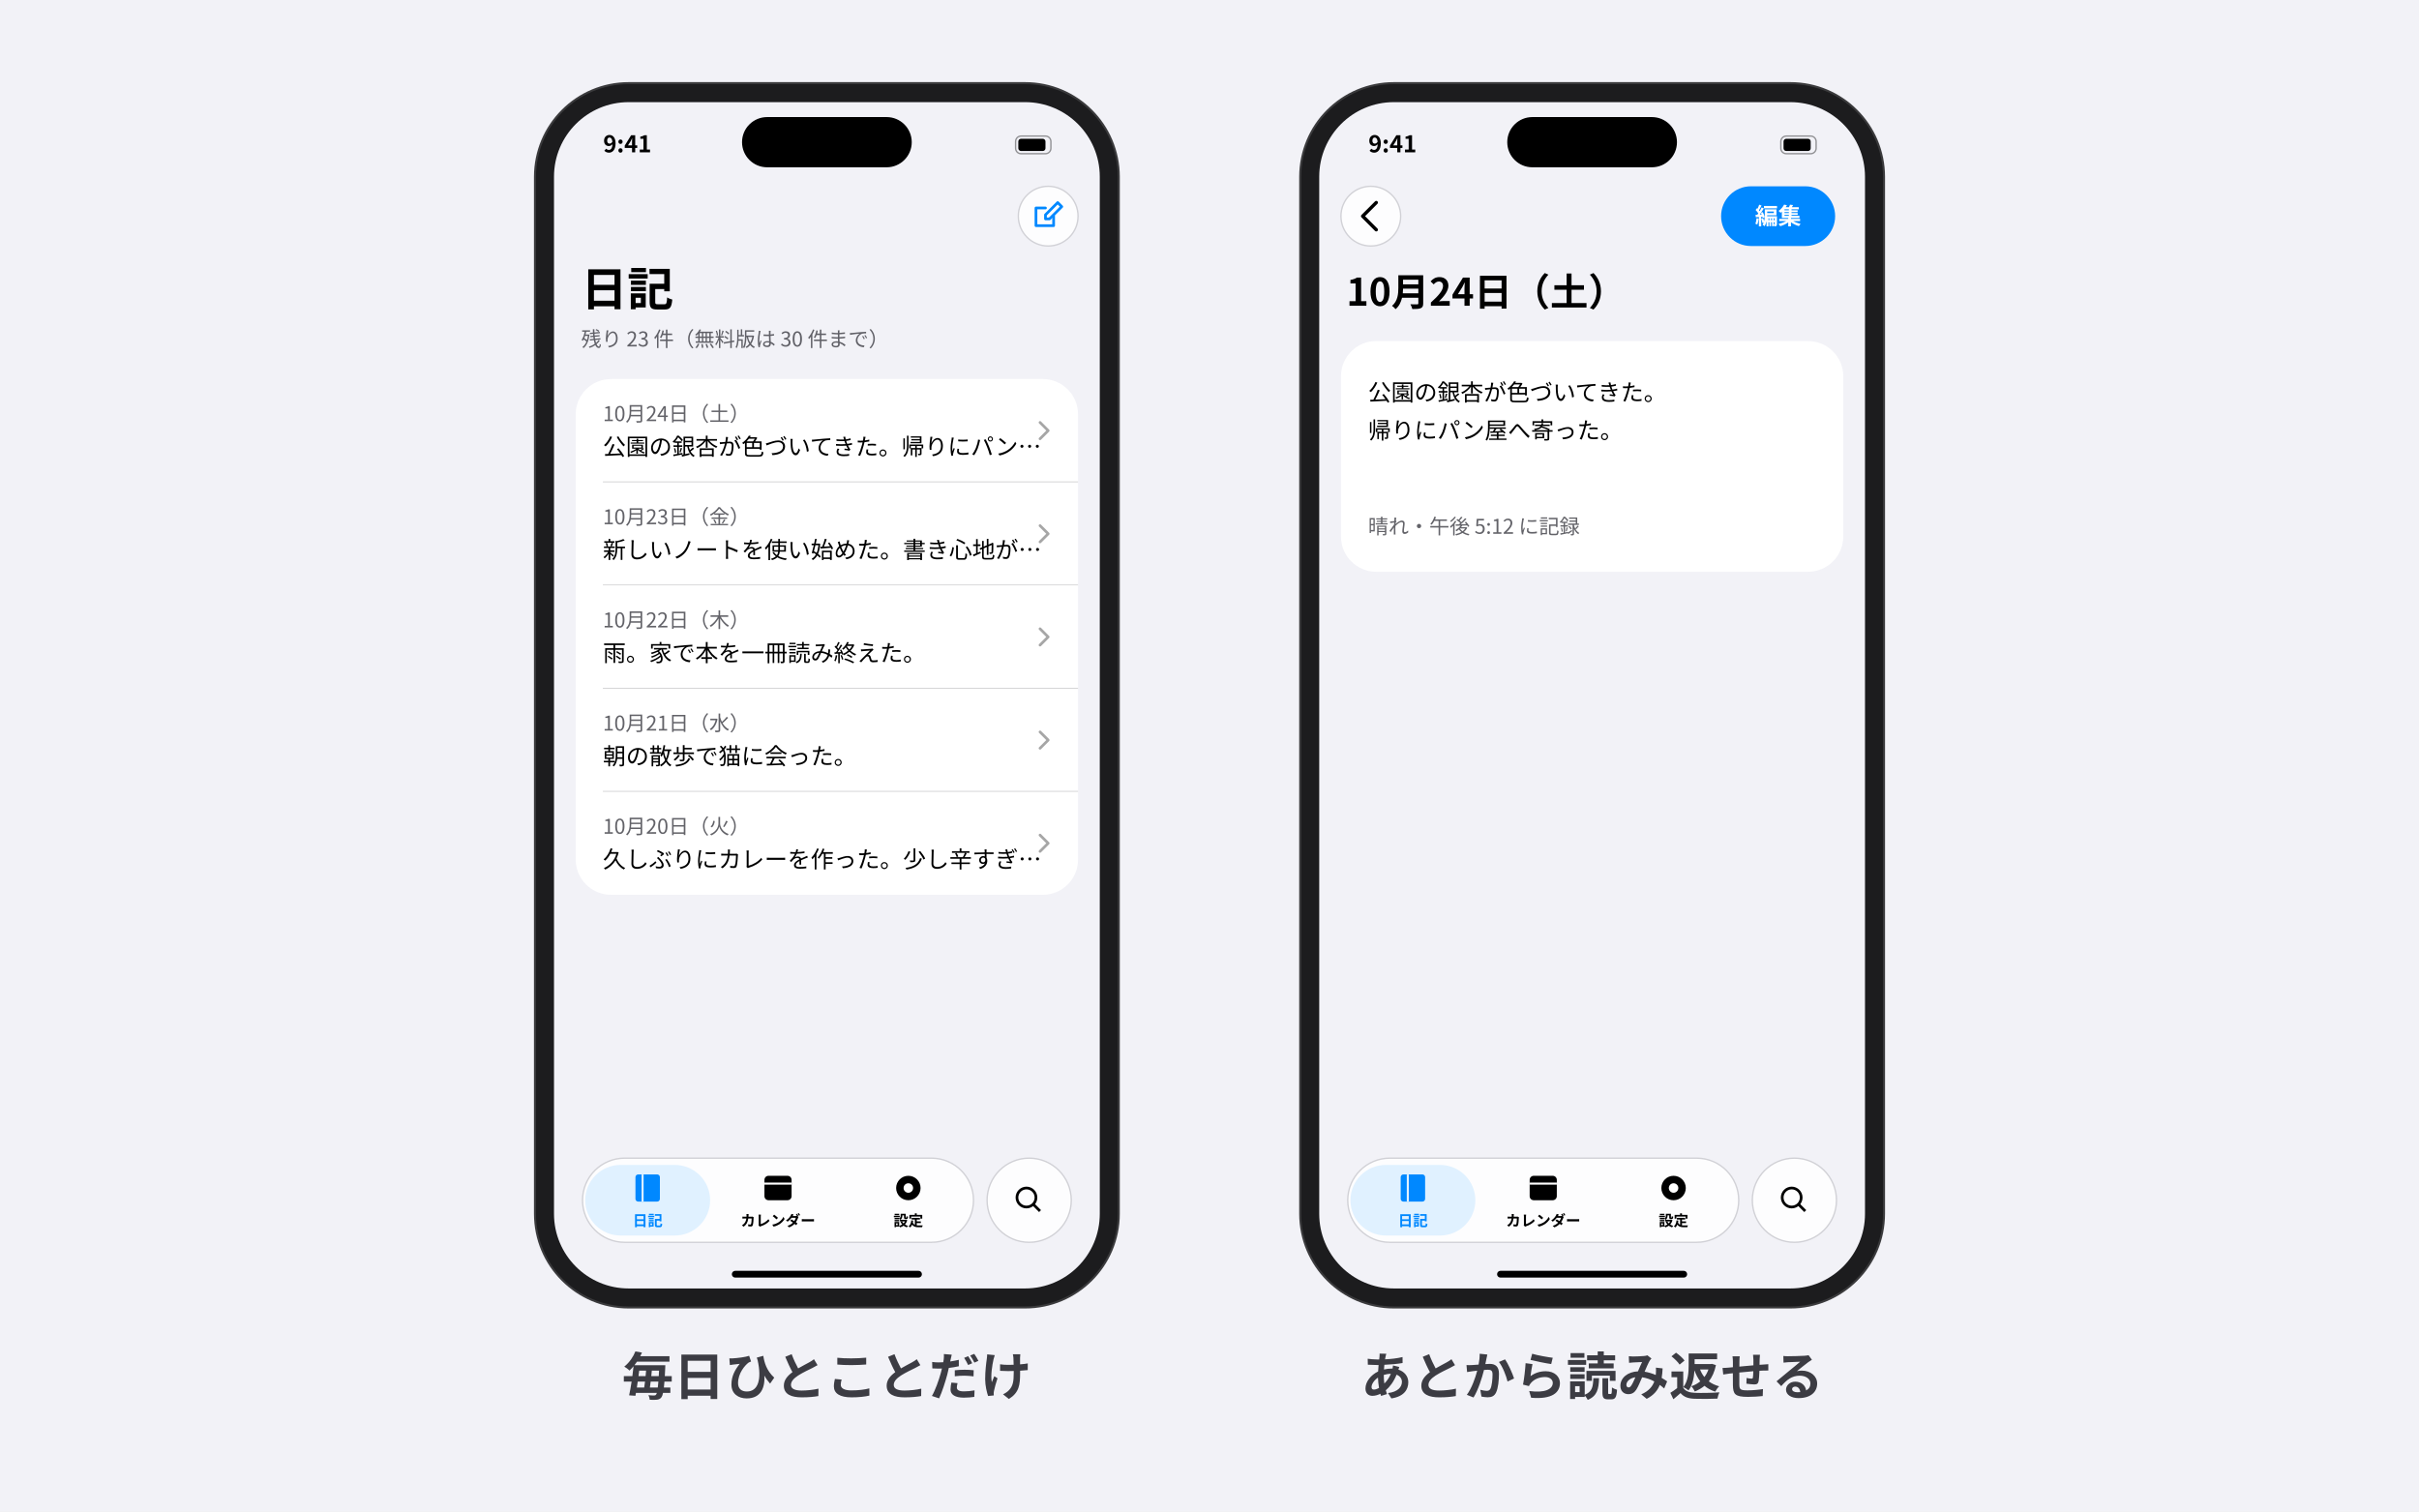
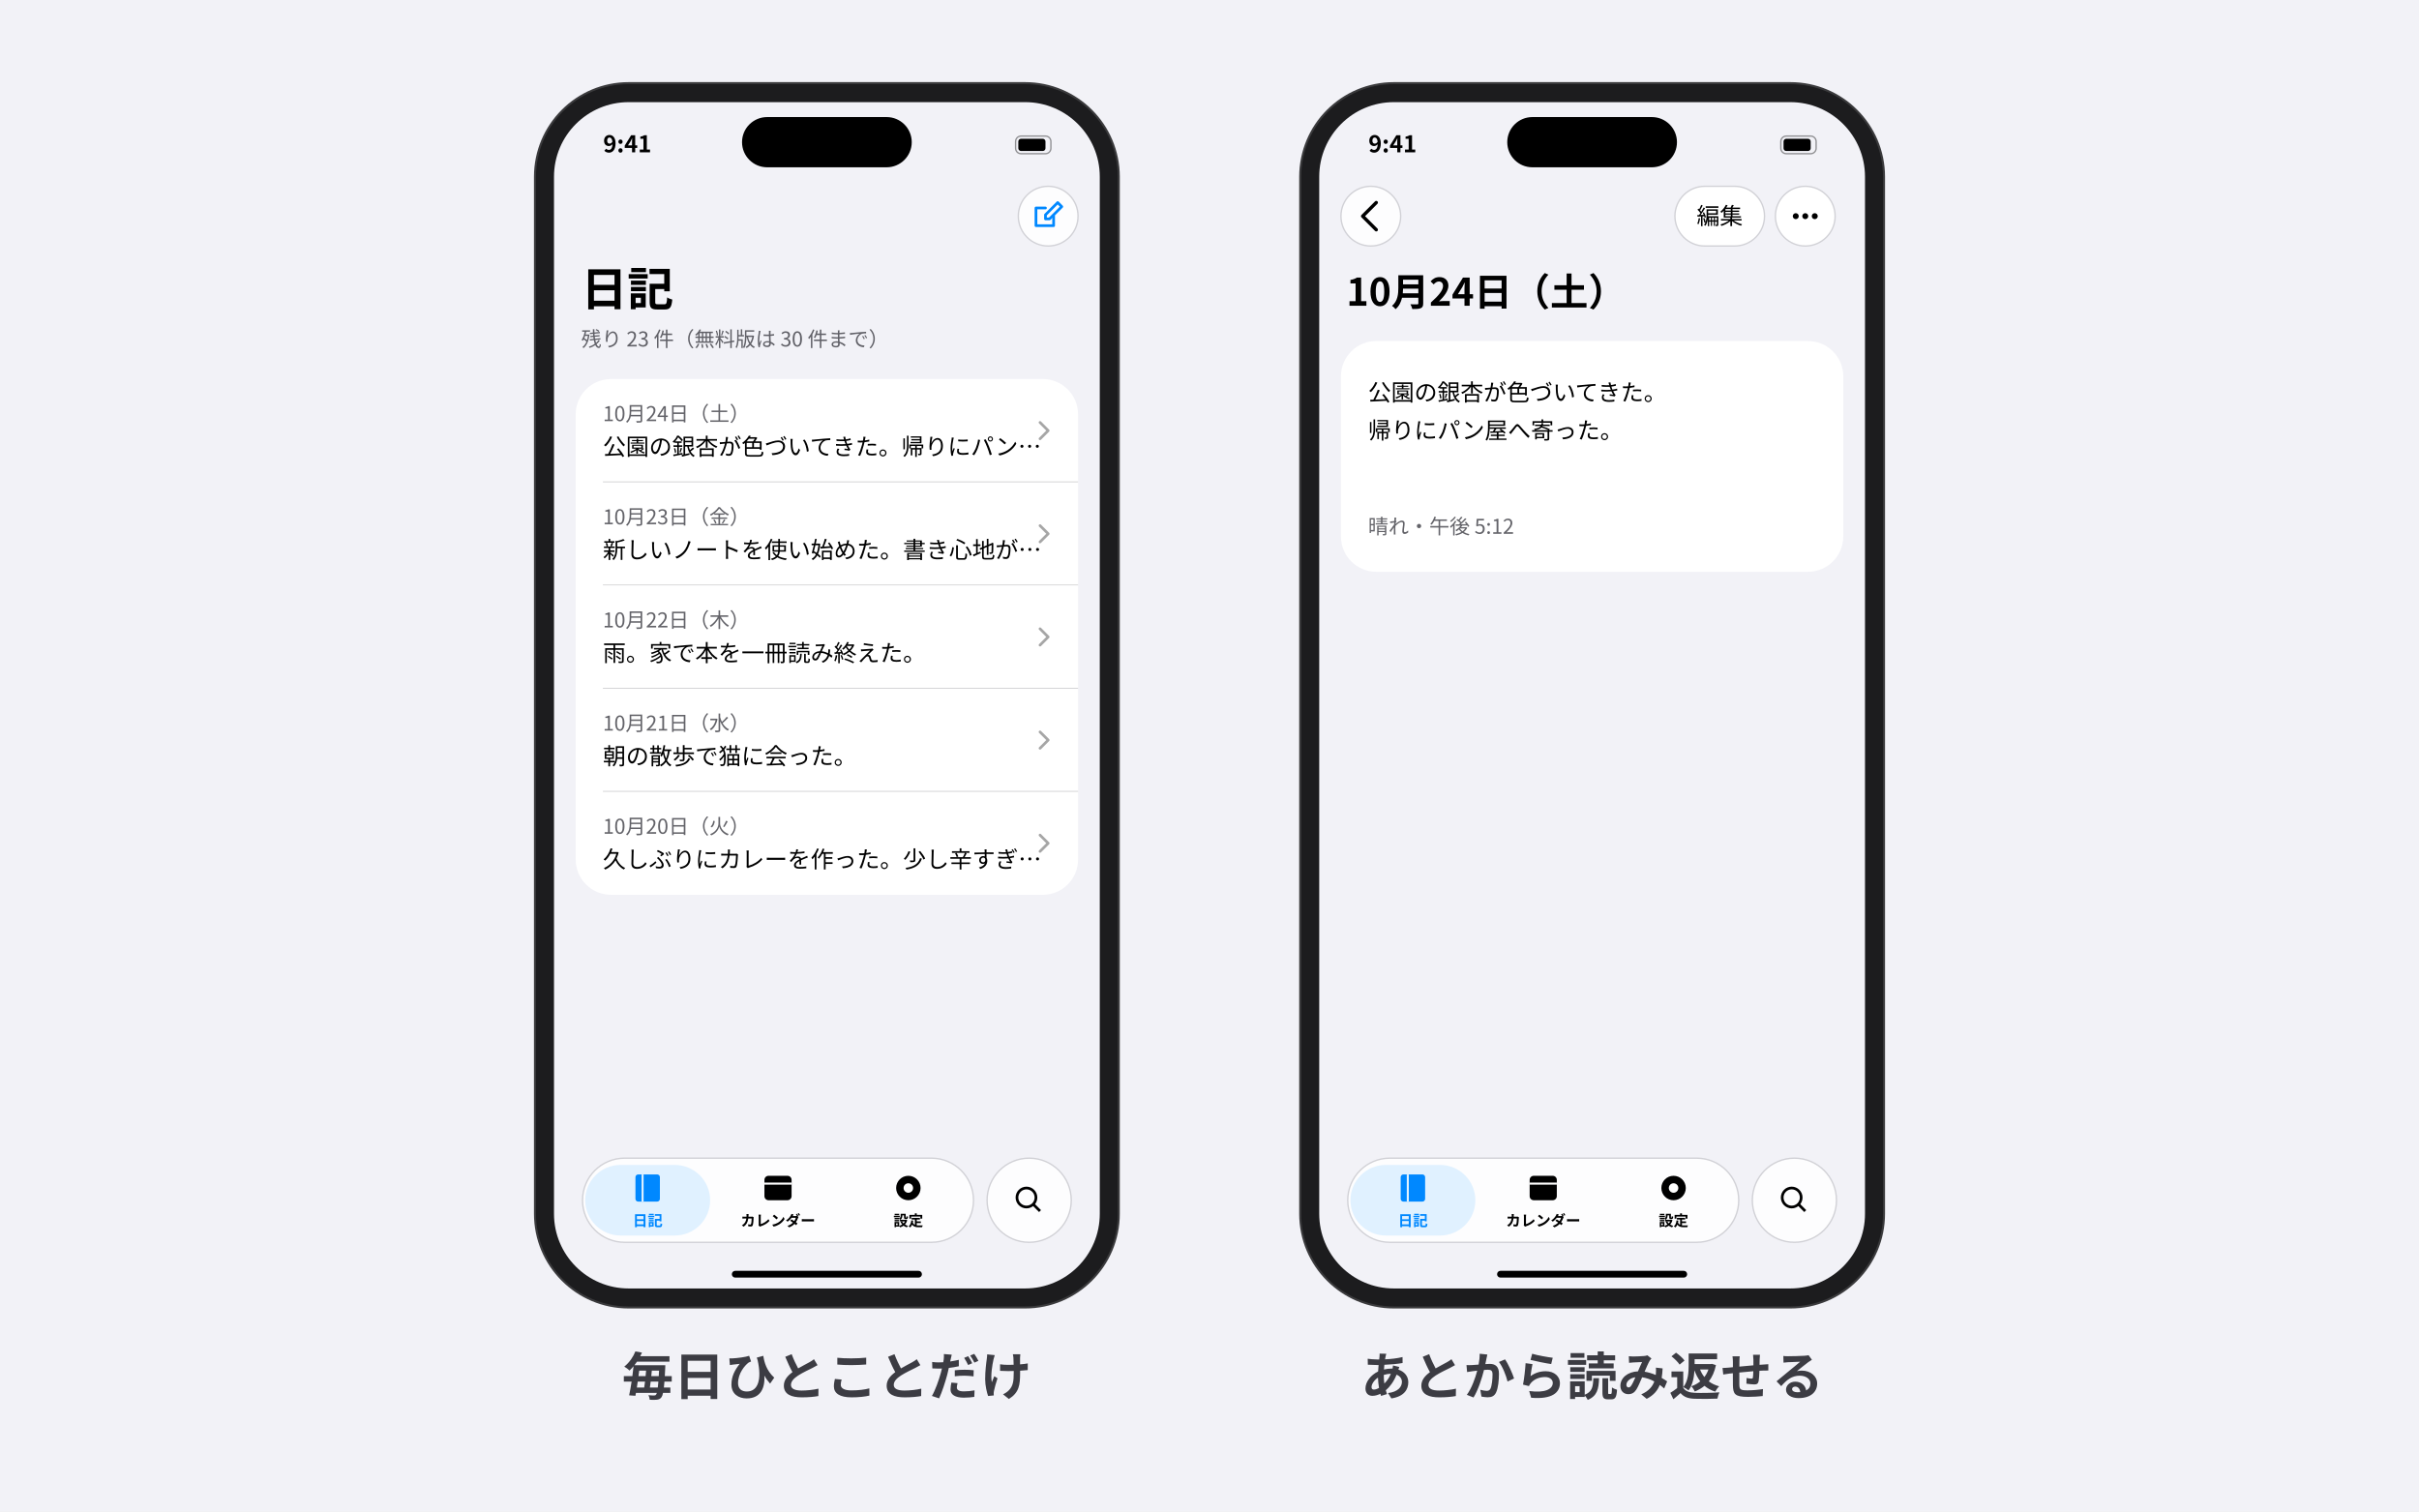
<svg xmlns="http://www.w3.org/2000/svg" width="1600" height="1000" viewBox="0 0 1600 1000">
  <rect width="100%" height="100%" fill="#F2F2F7" />
  <clipPath id="clipL">
    <rect x="366.43" y="67.572" width="360.998" height="784.856" rx="49.39" />
  </clipPath>
  <rect x="353.858" y="55" width="386.142" height="810" rx="61.962" fill="#1C1C1E" stroke="#3A3A3C" stroke-width="1.347" />
  <g clip-path="url(#clipL)">
    <svg viewBox="0 0 402 874" data-bg="#F2F2F7" x="366.43" y="67.572" width="360.998" height="784.856">
      <rect width="100%" height="100%" fill="#F2F2F7" />
      <text x="54" y="37" font-family="-apple-system, 'SF Pro Text', 'Hiragino Sans', 'Noto Sans JP', 'Noto Sans CJK JP', sans-serif" font-size="17" font-weight="600" fill="#000000" text-anchor="middle">9:41</text>
      <rect x="340" y="25" width="26" height="13" rx="4" fill="none" stroke="#000000" stroke-opacity="0.4" />
      <rect x="342" y="27" width="20" height="9" rx="2" fill="#000000" />
      <circle cx="364" cy="84" r="22" fill="#FFFFFF" fill-opacity="0.82" stroke="#D1D1D6" />
      <g transform="translate(352,72) scale(1.0)" fill="none" stroke="#0088FF" stroke-width="2" stroke-linecap="round" stroke-linejoin="round">
        <path d="M3 6h7M3 6v13h13v-7" />
        <path d="M19 2l3 3-9 9h-3v-3z" />
      </g>
      <text x="20" y="150" font-family="-apple-system, 'SF Pro Text', 'Hiragino Sans', 'Noto Sans JP', 'Noto Sans CJK JP', sans-serif" font-size="34" font-weight="700" fill="#000000" text-anchor="start">日記</text>
      <text x="20" y="180" font-family="-apple-system, 'SF Pro Text', 'Hiragino Sans', 'Noto Sans JP', 'Noto Sans CJK JP', sans-serif" font-size="15" font-weight="400" fill="#3C3C43" text-anchor="start" opacity="0.8">残り 23 件（無料版は 30 件まで）</text>
      <rect x="16" y="204" width="370" height="380" rx="26" fill="#FFFFFF" />
      <text x="36" y="235" font-family="-apple-system, 'SF Pro Text', 'Hiragino Sans', 'Noto Sans JP', 'Noto Sans CJK JP', sans-serif" font-size="15" font-weight="400" fill="#3C3C43" text-anchor="start" opacity="0.8" data-bg="#FFFFFF">10月24日（土）</text>
      <text x="36" y="260" font-family="-apple-system, 'SF Pro Text', 'Hiragino Sans', 'Noto Sans JP', 'Noto Sans CJK JP', sans-serif" font-size="17" font-weight="400" fill="#000000" text-anchor="start" data-bg="#FFFFFF">公園の銀杏が色づいてきた。帰りにパン…</text>
      <path d="M358 236l6 6-6 6" fill="none" stroke="#000000" stroke-opacity="0.35" stroke-width="2" stroke-linecap="round" stroke-linejoin="round" />
      <rect x="36" y="279.5" width="350" height="0.5" fill="#C6C6C8" />
      <text x="36" y="311" font-family="-apple-system, 'SF Pro Text', 'Hiragino Sans', 'Noto Sans JP', 'Noto Sans CJK JP', sans-serif" font-size="15" font-weight="400" fill="#3C3C43" text-anchor="start" opacity="0.8" data-bg="#FFFFFF">10月23日（金）</text>
      <text x="36" y="336" font-family="-apple-system, 'SF Pro Text', 'Hiragino Sans', 'Noto Sans JP', 'Noto Sans CJK JP', sans-serif" font-size="17" font-weight="400" fill="#000000" text-anchor="start" data-bg="#FFFFFF">新しいノートを使い始めた。書き心地が…</text>
      <path d="M358 312l6 6-6 6" fill="none" stroke="#000000" stroke-opacity="0.35" stroke-width="2" stroke-linecap="round" stroke-linejoin="round" />
      <rect x="36" y="355.5" width="350" height="0.5" fill="#C6C6C8" />
      <text x="36" y="387" font-family="-apple-system, 'SF Pro Text', 'Hiragino Sans', 'Noto Sans JP', 'Noto Sans CJK JP', sans-serif" font-size="15" font-weight="400" fill="#3C3C43" text-anchor="start" opacity="0.8" data-bg="#FFFFFF">10月22日（木）</text>
      <text x="36" y="412" font-family="-apple-system, 'SF Pro Text', 'Hiragino Sans', 'Noto Sans JP', 'Noto Sans CJK JP', sans-serif" font-size="17" font-weight="400" fill="#000000" text-anchor="start" data-bg="#FFFFFF">雨。家で本を一冊読み終えた。</text>
      <path d="M358 388l6 6-6 6" fill="none" stroke="#000000" stroke-opacity="0.35" stroke-width="2" stroke-linecap="round" stroke-linejoin="round" />
      <rect x="36" y="431.5" width="350" height="0.5" fill="#C6C6C8" />
      <text x="36" y="463" font-family="-apple-system, 'SF Pro Text', 'Hiragino Sans', 'Noto Sans JP', 'Noto Sans CJK JP', sans-serif" font-size="15" font-weight="400" fill="#3C3C43" text-anchor="start" opacity="0.8" data-bg="#FFFFFF">10月21日（水）</text>
      <text x="36" y="488" font-family="-apple-system, 'SF Pro Text', 'Hiragino Sans', 'Noto Sans JP', 'Noto Sans CJK JP', sans-serif" font-size="17" font-weight="400" fill="#000000" text-anchor="start" data-bg="#FFFFFF">朝の散歩で猫に会った。</text>
      <path d="M358 464l6 6-6 6" fill="none" stroke="#000000" stroke-opacity="0.35" stroke-width="2" stroke-linecap="round" stroke-linejoin="round" />
      <rect x="36" y="507.5" width="350" height="0.5" fill="#C6C6C8" />
      <text x="36" y="539" font-family="-apple-system, 'SF Pro Text', 'Hiragino Sans', 'Noto Sans JP', 'Noto Sans CJK JP', sans-serif" font-size="15" font-weight="400" fill="#3C3C43" text-anchor="start" opacity="0.8" data-bg="#FFFFFF">10月20日（火）</text>
      <text x="36" y="564" font-family="-apple-system, 'SF Pro Text', 'Hiragino Sans', 'Noto Sans JP', 'Noto Sans CJK JP', sans-serif" font-size="17" font-weight="400" fill="#000000" text-anchor="start" data-bg="#FFFFFF">久しぶりにカレーを作った。少し辛すぎ…</text>
      <path d="M358 540l6 6-6 6" fill="none" stroke="#000000" stroke-opacity="0.35" stroke-width="2" stroke-linecap="round" stroke-linejoin="round" />
-       <rect x="21" y="778" width="288" height="62" rx="31" fill="#FFFFFF" fill-opacity="0.82" stroke="#D1D1D6" />
+       <rect x="21.0" y="778" width="288" height="62" rx="31" fill="#FFFFFF" fill-opacity="0.82" stroke="#D1D1D6" />
      <rect x="23.0" y="783" width="92" height="52" rx="26" fill="#E0F1FF" />
      <rect x="60.0" y="790" width="18" height="20" rx="2" fill="#0088FF" />
      <rect x="64.5" y="790" width="1.5" height="20" fill="#E0F1FF" />
      <text x="69.0" y="828" font-family="-apple-system, 'SF Pro Text', 'Hiragino Sans', 'Noto Sans JP', 'Noto Sans CJK JP', sans-serif" font-size="11" font-weight="600" fill="#0088FF" text-anchor="middle" data-bg="#E0F1FF">日記</text>
      <rect x="155.0" y="791" width="20" height="18" rx="3" fill="#000000" />
      <rect x="155.0" y="796" width="20" height="1.5" fill="#FFFFFF" />
      <text x="165.0" y="828" font-family="-apple-system, 'SF Pro Text', 'Hiragino Sans', 'Noto Sans JP', 'Noto Sans CJK JP', sans-serif" font-size="11" font-weight="600" fill="#000000" text-anchor="middle" data-bg="#FFFFFF">カレンダー</text>
      <circle cx="261.0" cy="800" r="9" fill="#000000" />
      <circle cx="261.0" cy="800" r="3.5" fill="#FFFFFF" />
      <text x="261.0" y="828" font-family="-apple-system, 'SF Pro Text', 'Hiragino Sans', 'Noto Sans JP', 'Noto Sans CJK JP', sans-serif" font-size="11" font-weight="600" fill="#000000" text-anchor="middle" data-bg="#FFFFFF">設定</text>
      <circle cx="350.0" cy="809.0" r="31.0" fill="#FFFFFF" fill-opacity="0.82" stroke="#D1D1D6" />
      <g fill="none" stroke="#000000" stroke-width="2">
        <circle cx="348.0" cy="807.0" r="7" />
        <path d="M353.0 812.0l5 5" />
      </g>
      <rect x="131.0" y="861" width="140" height="5" rx="2.5" fill="#000000" />
    </svg>
  </g>
  <rect x="490.804" y="77.45" width="112.251" height="33.226" rx="16.613" fill="#000" />
  <clipPath id="clipR">
    <rect x="872.572" y="67.572" width="360.998" height="784.856" rx="49.39" />
  </clipPath>
  <rect x="860" y="55" width="386.142" height="810" rx="61.962" fill="#1C1C1E" stroke="#3A3A3C" stroke-width="1.347" />
  <g clip-path="url(#clipR)">
    <svg viewBox="0 0 402 874" data-bg="#F2F2F7" x="872.572" y="67.572" width="360.998" height="784.856">
      <rect width="100%" height="100%" fill="#F2F2F7" />
      <text x="54" y="37" font-family="-apple-system, 'SF Pro Text', 'Hiragino Sans', 'Noto Sans JP', 'Noto Sans CJK JP', sans-serif" font-size="17" font-weight="600" fill="#000000" text-anchor="middle">9:41</text>
      <rect x="340" y="25" width="26" height="13" rx="4" fill="none" stroke="#000000" stroke-opacity="0.4" />
      <rect x="342" y="27" width="20" height="9" rx="2" fill="#000000" />
      <circle cx="38" cy="84" r="22" fill="#FFFFFF" fill-opacity="0.82" stroke="#D1D1D6" />
      <path d="M42 74l-10 10 10 10" fill="none" stroke="#000000" stroke-width="2.5" stroke-linecap="round" stroke-linejoin="round" />
-       <rect x="296" y="62" width="84" height="44" rx="22" fill="#0088FF" />
-       <text x="338" y="90" font-family="-apple-system, 'SF Pro Text', 'Hiragino Sans', 'Noto Sans JP', 'Noto Sans CJK JP', sans-serif" font-size="17" font-weight="600" fill="#FFFFFF" text-anchor="middle" data-bg="#0088FF">編集</text>
+       <rect x="262" y="62" width="66" height="44" rx="22" fill="#FFFFFF" stroke="#D1D1D6" />
+       <text x="295.0" y="90" font-family="-apple-system, 'SF Pro Text', 'Hiragino Sans', 'Noto Sans JP', 'Noto Sans CJK JP', sans-serif" font-size="17" font-weight="400" fill="#000000" text-anchor="middle" data-bg="#FFFFFF">編集</text>
+       <circle cx="358" cy="84" r="22" fill="#FFFFFF" stroke="#D1D1D6" />
+       <circle cx="351" cy="84" r="2.2" fill="#000000" />
+       <circle cx="358" cy="84" r="2.2" fill="#000000" />
+       <circle cx="365" cy="84" r="2.2" fill="#000000" />
      <text x="20" y="150" font-family="-apple-system, 'SF Pro Text', 'Hiragino Sans', 'Noto Sans JP', 'Noto Sans CJK JP', sans-serif" font-size="28" font-weight="700" fill="#000000" text-anchor="start">10月24日（土）</text>
      <rect x="16" y="176" width="370" height="170" rx="26" fill="#FFFFFF" />
      <text x="36" y="220" font-family="-apple-system, 'SF Pro Text', 'Hiragino Sans', 'Noto Sans JP', 'Noto Sans CJK JP', sans-serif" font-size="17" font-weight="400" fill="#000000" text-anchor="start" data-bg="#FFFFFF">公園の銀杏が色づいてきた。</text>
      <text x="36" y="248" font-family="-apple-system, 'SF Pro Text', 'Hiragino Sans', 'Noto Sans JP', 'Noto Sans CJK JP', sans-serif" font-size="17" font-weight="400" fill="#000000" text-anchor="start" data-bg="#FFFFFF">帰りにパン屋へ寄った。</text>
-       <text x="36" y="318" font-family="-apple-system, 'SF Pro Text', 'Hiragino Sans', 'Noto Sans JP', 'Noto Sans CJK JP', sans-serif" font-size="15" font-weight="400" fill="#3C3C43" text-anchor="start" opacity="0.8" data-bg="#FFFFFF">晴れ・午後 5:12 に記録</text>
-       <rect x="21" y="778" width="288" height="62" rx="31" fill="#FFFFFF" fill-opacity="0.82" stroke="#D1D1D6" />
+       <text x="36" y="318" font-family="-apple-system, 'SF Pro Text', 'Hiragino Sans', 'Noto Sans JP', 'Noto Sans CJK JP', sans-serif" font-size="15" font-weight="400" fill="#3C3C43" text-anchor="start" opacity="0.8" data-bg="#FFFFFF">晴れ・午後 5:12</text>
+       <rect x="21.0" y="778" width="288" height="62" rx="31" fill="#FFFFFF" fill-opacity="0.82" stroke="#D1D1D6" />
      <rect x="23.0" y="783" width="92" height="52" rx="26" fill="#E0F1FF" />
      <rect x="60.0" y="790" width="18" height="20" rx="2" fill="#0088FF" />
      <rect x="64.5" y="790" width="1.5" height="20" fill="#E0F1FF" />
      <text x="69.0" y="828" font-family="-apple-system, 'SF Pro Text', 'Hiragino Sans', 'Noto Sans JP', 'Noto Sans CJK JP', sans-serif" font-size="11" font-weight="600" fill="#0088FF" text-anchor="middle" data-bg="#E0F1FF">日記</text>
      <rect x="155.0" y="791" width="20" height="18" rx="3" fill="#000000" />
      <rect x="155.0" y="796" width="20" height="1.5" fill="#FFFFFF" />
      <text x="165.0" y="828" font-family="-apple-system, 'SF Pro Text', 'Hiragino Sans', 'Noto Sans JP', 'Noto Sans CJK JP', sans-serif" font-size="11" font-weight="600" fill="#000000" text-anchor="middle" data-bg="#FFFFFF">カレンダー</text>
      <circle cx="261.0" cy="800" r="9" fill="#000000" />
      <circle cx="261.0" cy="800" r="3.5" fill="#FFFFFF" />
      <text x="261.0" y="828" font-family="-apple-system, 'SF Pro Text', 'Hiragino Sans', 'Noto Sans JP', 'Noto Sans CJK JP', sans-serif" font-size="11" font-weight="600" fill="#000000" text-anchor="middle" data-bg="#FFFFFF">設定</text>
      <circle cx="350.0" cy="809.0" r="31.0" fill="#FFFFFF" fill-opacity="0.82" stroke="#D1D1D6" />
      <g fill="none" stroke="#000000" stroke-width="2">
        <circle cx="348.0" cy="807.0" r="7" />
        <path d="M353.0 812.0l5 5" />
      </g>
      <rect x="131.0" y="861" width="140" height="5" rx="2.5" fill="#000000" />
    </svg>
  </g>
  <rect x="996.946" y="77.45" width="112.251" height="33.226" rx="16.613" fill="#000" />
  <text x="546.929" y="923" text-anchor="middle" font-family="-apple-system, 'SF Pro Text', 'Hiragino Sans', 'Noto Sans JP', 'Noto Sans CJK JP', sans-serif" font-size="34" font-weight="600" fill="#3C3C43">毎日ひとことだけ</text>
  <text x="1053.07" y="923" text-anchor="middle" font-family="-apple-system, 'SF Pro Text', 'Hiragino Sans', 'Noto Sans JP', 'Noto Sans CJK JP', sans-serif" font-size="34" font-weight="600" fill="#3C3C43">あとから読み返せる</text>
</svg>
